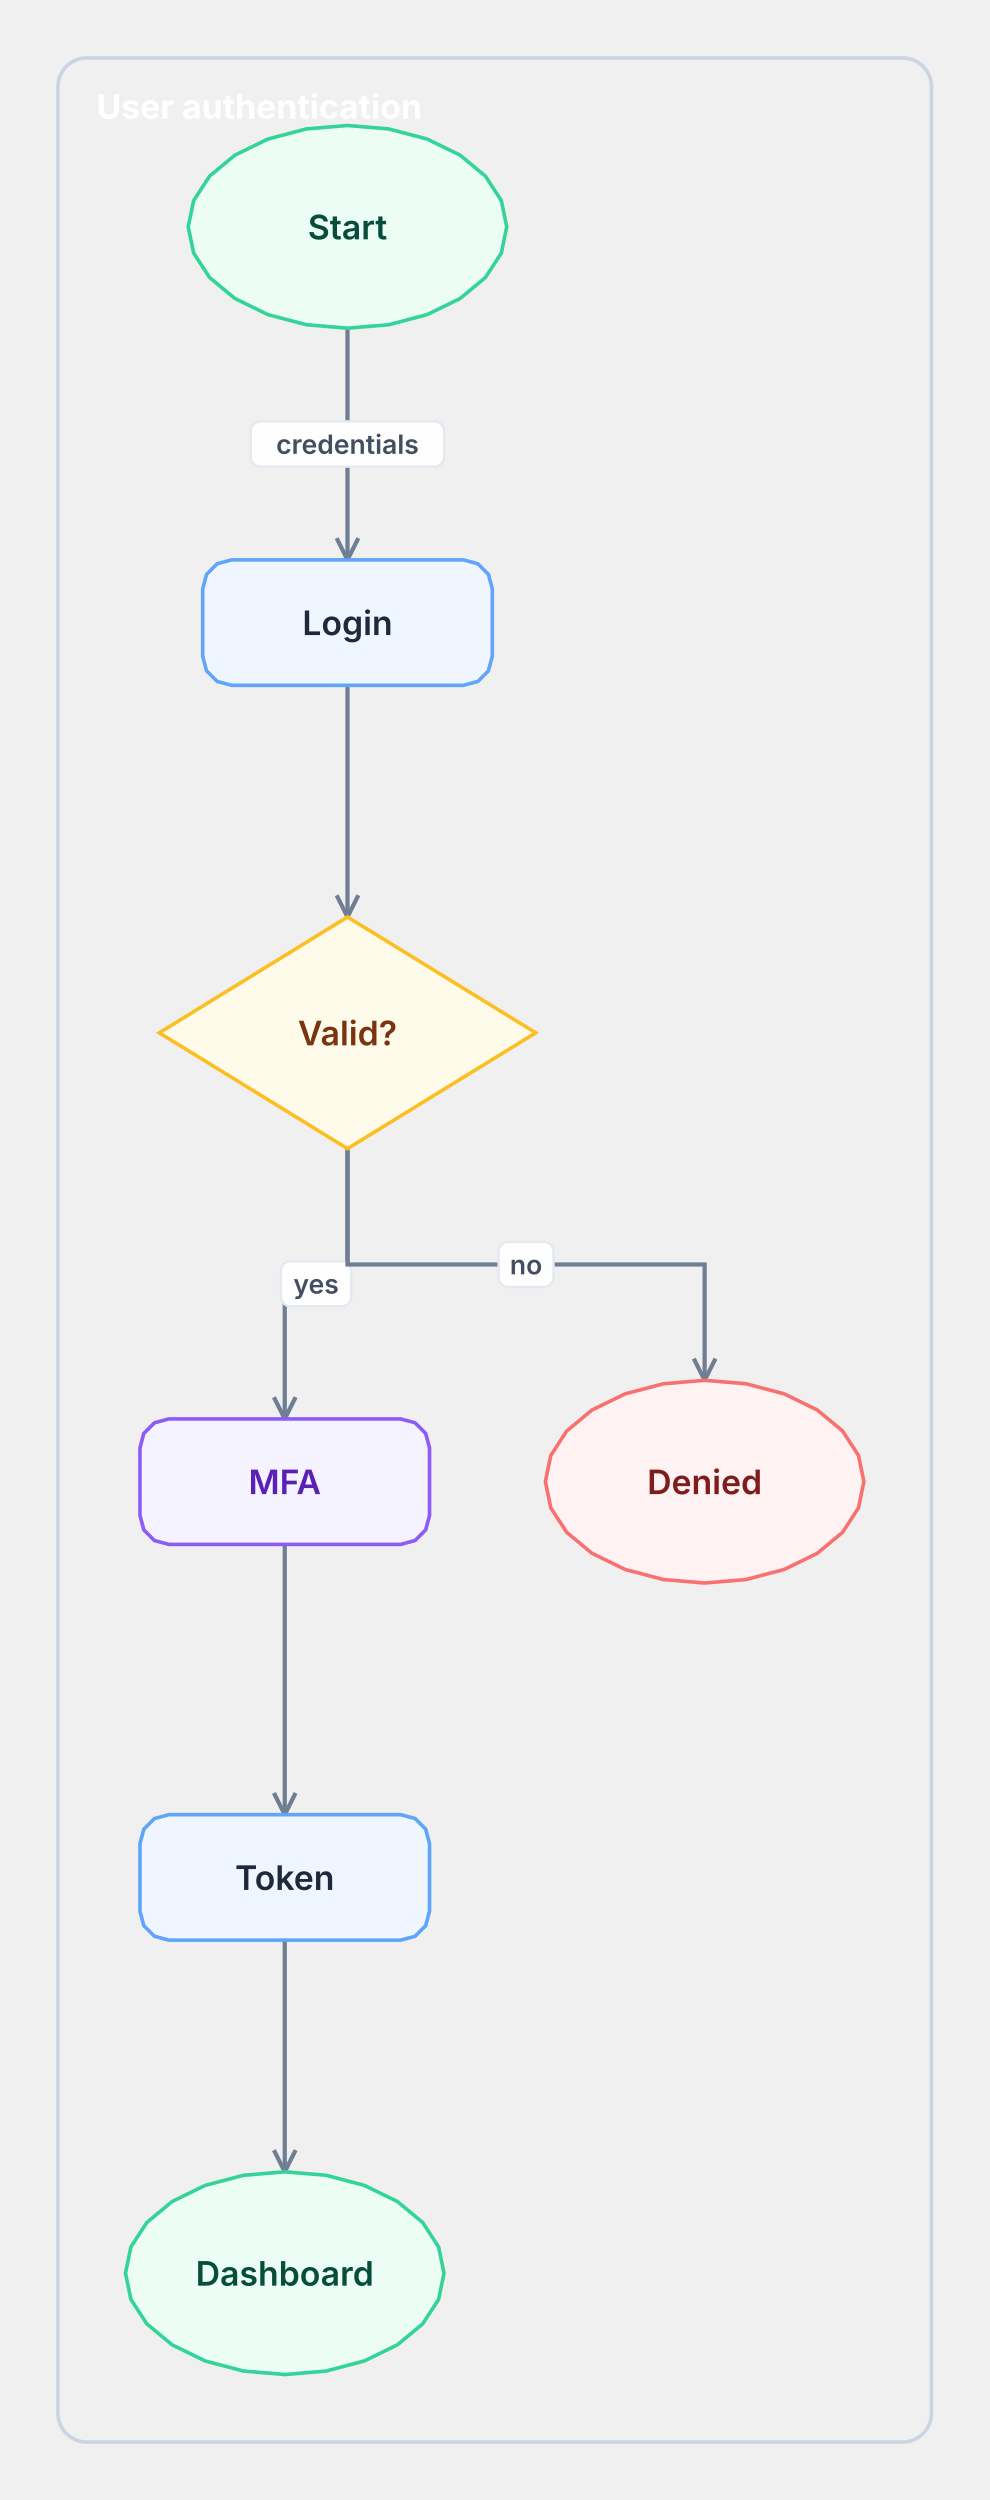
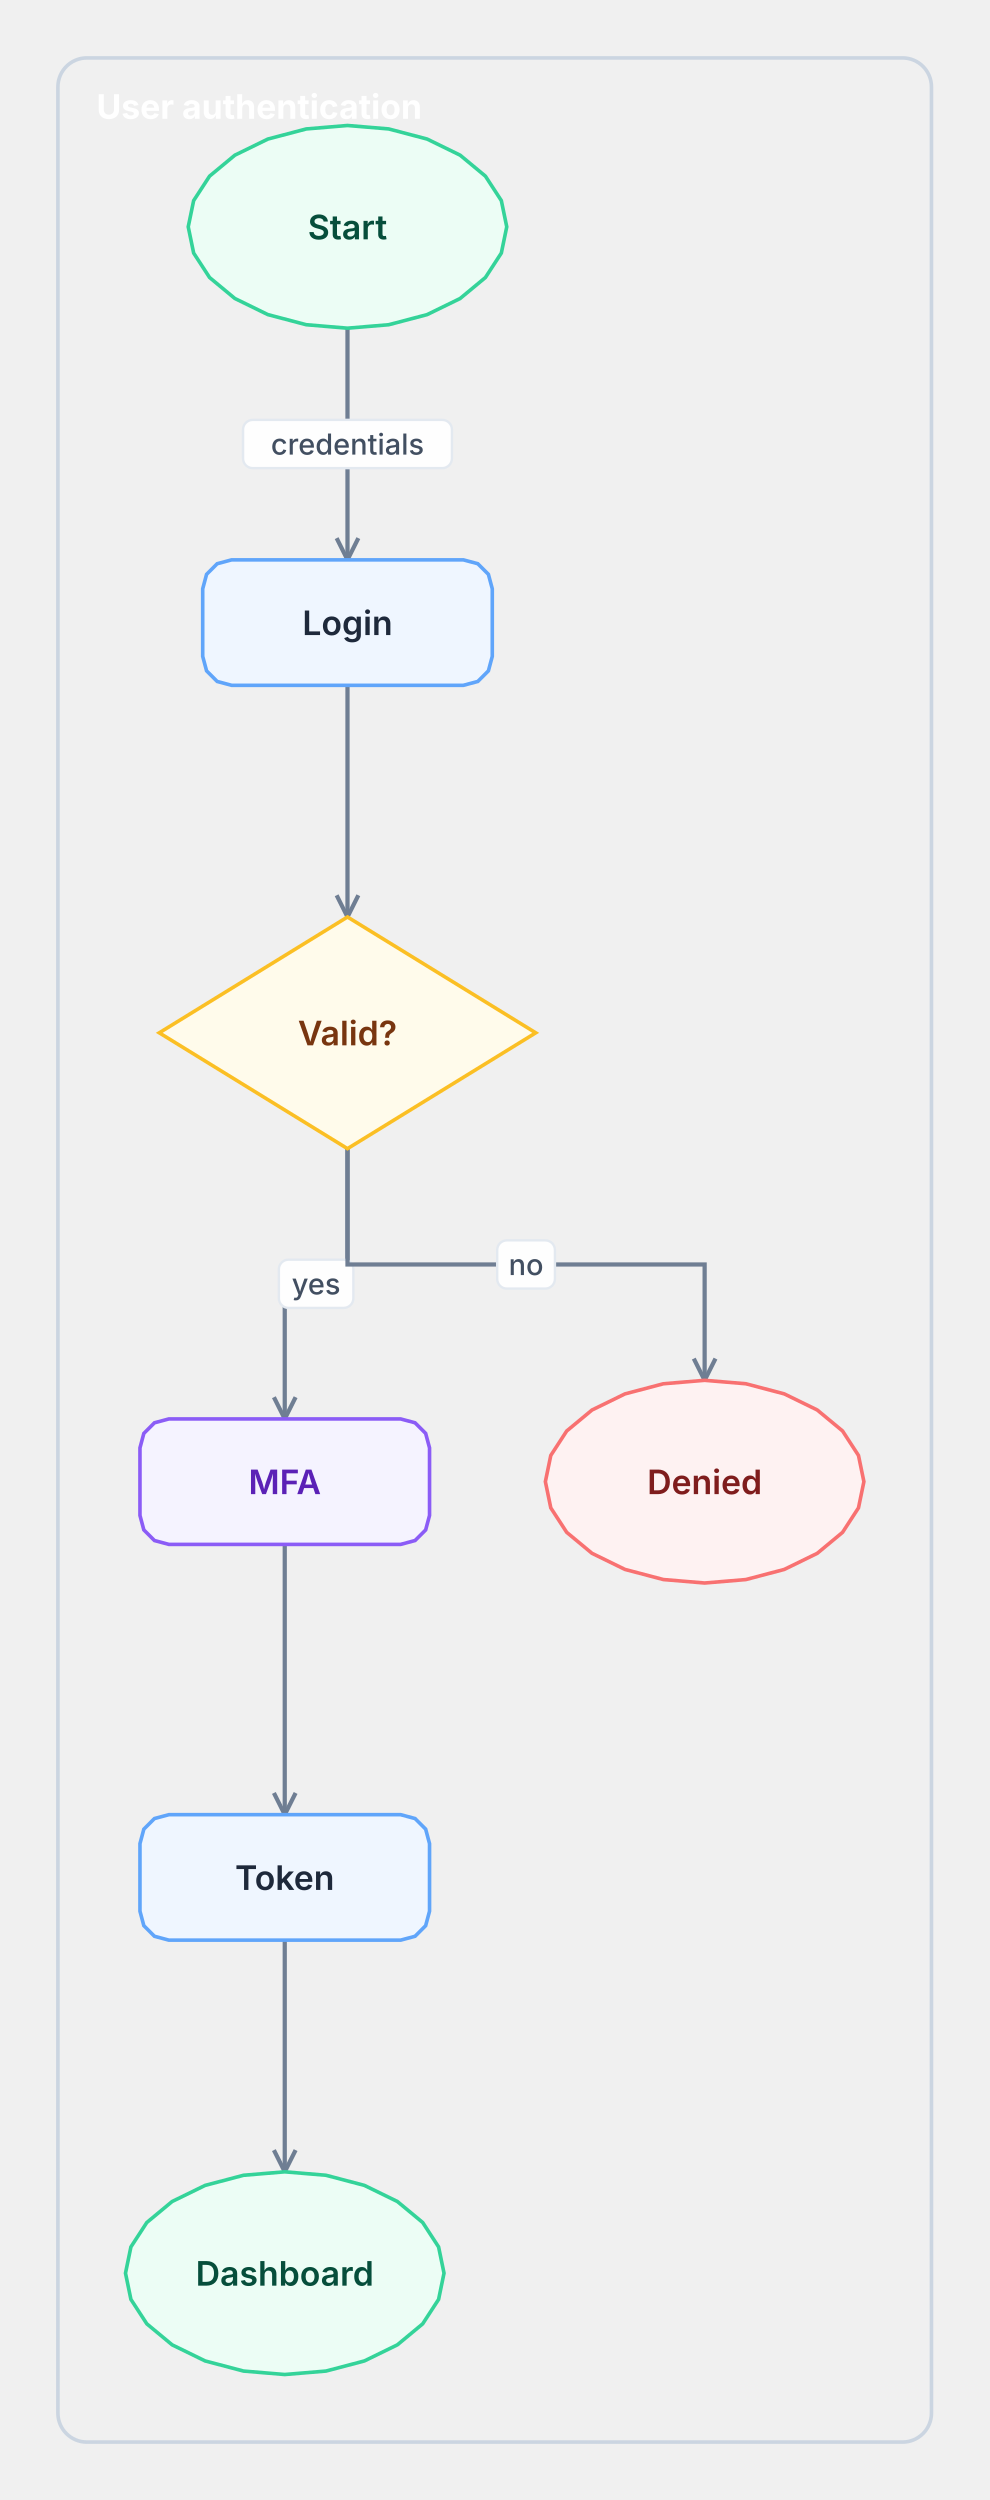
<svg xmlns="http://www.w3.org/2000/svg" viewBox="-24 -24 410 1036" width="410" height="1036" data-openflowkit-document="template-auth-flow" data-page="page-1" data-theme="dark" data-pixel-ratio="1">
  <g data-connector-id="edge:start-&gt;login:1">
    <path d="M120 112 L120 208" fill="none" stroke="#64748b" stroke-width="1.75" opacity="1" />
-     <rect x="79.91" y="150.625" width="80.18" height="18.75" rx="4" fill="#ffffff" stroke="#e2e8f0" stroke-width="1" />
-     <text x="120" y="160" text-anchor="middle" dominant-baseline="middle" fill="#334155" font-family="Inter, ui-sans-serif, system-ui, sans-serif" font-size="11" font-weight="600">credentials</text>
+     <rect x="76.72" y="150" width="86.56" height="20" rx="4" fill="#ffffff" stroke="#e2e8f0" stroke-width="1" />
+     <text x="120" y="160" text-anchor="middle" dominant-baseline="middle" fill="#334155" font-family="Inter, ui-sans-serif, system-ui, sans-serif" font-size="12" font-weight="500">credentials</text>
    <path d="M115.5 199 L120 208 L124.5 199" fill="none" stroke="#64748b" stroke-width="1.75" opacity="1" stroke-linejoin="round" />
  </g>
  <g data-connector-id="edge:login-&gt;valid:1">
    <path d="M120 260 L120 356" fill="none" stroke="#64748b" stroke-width="1.75" opacity="1" />
    <path d="M115.5 347 L120 356 L124.5 347" fill="none" stroke="#64748b" stroke-width="1.75" opacity="1" stroke-linejoin="round" />
  </g>
  <g data-connector-id="edge:valid-&gt;mfa:1">
    <path d="M120 452 L120 508 L94 508 L94 564" fill="none" stroke="#64748b" stroke-width="1.75" opacity="1" />
-     <rect x="92.43" y="498.625" width="29.14" height="18.75" rx="4" fill="#ffffff" stroke="#e2e8f0" stroke-width="1" />
-     <text x="107" y="508" text-anchor="middle" dominant-baseline="middle" fill="#334155" font-family="Inter, ui-sans-serif, system-ui, sans-serif" font-size="11" font-weight="600">yes</text>
+     <rect x="91.56" y="498" width="30.88" height="20" rx="4" fill="#ffffff" stroke="#e2e8f0" stroke-width="1" />
+     <text x="107" y="508" text-anchor="middle" dominant-baseline="middle" fill="#334155" font-family="Inter, ui-sans-serif, system-ui, sans-serif" font-size="12" font-weight="500">yes</text>
    <path d="M89.5 555 L94 564 L98.5 555" fill="none" stroke="#64748b" stroke-width="1.75" opacity="1" stroke-linejoin="round" />
  </g>
  <g data-connector-id="edge:valid-&gt;denied:1">
    <path d="M120 452 L120 500 L268 500 L268 548" fill="none" stroke="#64748b" stroke-width="1.75" opacity="1" />
-     <rect x="182.62" y="490.625" width="22.76" height="18.75" rx="4" fill="#ffffff" stroke="#e2e8f0" stroke-width="1" />
-     <text x="194" y="500" text-anchor="middle" dominant-baseline="middle" fill="#334155" font-family="Inter, ui-sans-serif, system-ui, sans-serif" font-size="11" font-weight="600">no</text>
+     <rect x="182.04" y="490" width="23.92" height="20" rx="4" fill="#ffffff" stroke="#e2e8f0" stroke-width="1" />
+     <text x="194" y="500" text-anchor="middle" dominant-baseline="middle" fill="#334155" font-family="Inter, ui-sans-serif, system-ui, sans-serif" font-size="12" font-weight="500">no</text>
    <path d="M263.5 539 L268 548 L272.5 539" fill="none" stroke="#64748b" stroke-width="1.75" opacity="1" stroke-linejoin="round" />
  </g>
  <g data-connector-id="edge:mfa-&gt;token:1">
    <path d="M94 616 L94 728" fill="none" stroke="#64748b" stroke-width="1.75" opacity="1" />
    <path d="M89.5 719 L94 728 L98.5 719" fill="none" stroke="#64748b" stroke-width="1.75" opacity="1" stroke-linejoin="round" />
  </g>
  <g data-connector-id="edge:token-&gt;dashboard:1">
    <path d="M94 780 L94 876" fill="none" stroke="#64748b" stroke-width="1.75" opacity="1" />
    <path d="M89.5 867 L94 876 L98.5 867" fill="none" stroke="#64748b" stroke-width="1.75" opacity="1" stroke-linejoin="round" />
  </g>
  <g data-node-id="dsl-2blysz" transform="matrix(1 0 0 1 0 0)">
    <rect x="0" y="0" width="362" height="988" rx="12" fill="rgba(241,245,249,0.08)" stroke="#cbd5e1" stroke-width="1.5" />
    <g>
      <text x="16" y="20" text-anchor="start" dominant-baseline="middle" fill="#ffffff" font-family="Inter, ui-sans-serif, system-ui, sans-serif" font-size="14" font-weight="700">User authentication</text>
    </g>
  </g>
  <g data-node-id="start" transform="matrix(1 0 0 1 54 28)">
    <path d="M132 42 L129.751 52.87 L123.158 63 L112.669 71.698 L99 78.373 L83.082 82.569 L66 84 L48.918 82.569 L33 78.373 L19.331 71.698 L8.842 63 L2.249 52.87 L0 42 L2.249 31.13 L8.842 21 L19.331 12.302 L33 5.627 L48.918 1.431 L66 0 L83.082 1.431 L99 5.627 L112.669 12.302 L123.158 21 L129.751 31.13 Z" fill="#ecfdf5" stroke="#34d399" stroke-width="1.5" />
    <g>
      <text x="66" y="42" text-anchor="middle" dominant-baseline="middle" fill="#064e3b" font-family="Inter, ui-sans-serif, system-ui, sans-serif" font-size="14" font-weight="600">Start</text>
    </g>
  </g>
  <g data-node-id="login" transform="matrix(1 0 0 1 60 208)">
    <path d="M108 0 L114 1.608 L118.392 6 L120 12 L120 40 L118.392 46 L114 50.392 L108 52 L12 52 L6 50.392 L1.608 46 L0 40 L0 12 L1.608 6 L6 1.608 L12 0 Z" fill="#eff6ff" stroke="#60a5fa" stroke-width="1.5" />
    <g>
      <text x="60" y="26" text-anchor="middle" dominant-baseline="middle" fill="#1e293b" font-family="Inter, ui-sans-serif, system-ui, sans-serif" font-size="14" font-weight="600">Login</text>
    </g>
  </g>
  <g data-node-id="valid" transform="matrix(1 0 0 1 42 356)">
    <path d="M78 0 L156 48 L78 96 L0 48 Z" fill="#fffbeb" stroke="#fbbf24" stroke-width="1.5" />
    <g>
      <text x="78" y="48" text-anchor="middle" dominant-baseline="middle" fill="#78350f" font-family="Inter, ui-sans-serif, system-ui, sans-serif" font-size="14" font-weight="600">Valid?</text>
    </g>
  </g>
  <g data-node-id="mfa" transform="matrix(1 0 0 1 34 564)">
    <path d="M108 0 L114 1.608 L118.392 6 L120 12 L120 40 L118.392 46 L114 50.392 L108 52 L12 52 L6 50.392 L1.608 46 L0 40 L0 12 L1.608 6 L6 1.608 L12 0 Z" fill="#f5f3ff" stroke="#8b5cf6" stroke-width="1.5" />
    <g>
      <text x="60" y="26" text-anchor="middle" dominant-baseline="middle" fill="#5b21b6" font-family="Inter, ui-sans-serif, system-ui, sans-serif" font-size="14" font-weight="600">MFA</text>
    </g>
  </g>
  <g data-node-id="denied" transform="matrix(1 0 0 1 202 548)">
    <path d="M132 42 L129.751 52.87 L123.158 63 L112.669 71.698 L99 78.373 L83.082 82.569 L66 84 L48.918 82.569 L33 78.373 L19.331 71.698 L8.842 63 L2.249 52.87 L0 42 L2.249 31.13 L8.842 21 L19.331 12.302 L33 5.627 L48.918 1.431 L66 0 L83.082 1.431 L99 5.627 L112.669 12.302 L123.158 21 L129.751 31.13 Z" fill="#fef2f2" stroke="#f87171" stroke-width="1.5" />
    <g>
      <text x="66" y="42" text-anchor="middle" dominant-baseline="middle" fill="#7f1d1d" font-family="Inter, ui-sans-serif, system-ui, sans-serif" font-size="14" font-weight="600">Denied</text>
    </g>
  </g>
  <g data-node-id="token" transform="matrix(1 0 0 1 34 728)">
    <path d="M108 0 L114 1.608 L118.392 6 L120 12 L120 40 L118.392 46 L114 50.392 L108 52 L12 52 L6 50.392 L1.608 46 L0 40 L0 12 L1.608 6 L6 1.608 L12 0 Z" fill="#eff6ff" stroke="#60a5fa" stroke-width="1.5" />
    <g>
      <text x="60" y="26" text-anchor="middle" dominant-baseline="middle" fill="#1e293b" font-family="Inter, ui-sans-serif, system-ui, sans-serif" font-size="14" font-weight="600">Token</text>
    </g>
  </g>
  <g data-node-id="dashboard" transform="matrix(1 0 0 1 28 876)">
    <path d="M132 42 L129.751 52.87 L123.158 63 L112.669 71.698 L99 78.373 L83.082 82.569 L66 84 L48.918 82.569 L33 78.373 L19.331 71.698 L8.842 63 L2.249 52.87 L0 42 L2.249 31.13 L8.842 21 L19.331 12.302 L33 5.627 L48.918 1.431 L66 0 L83.082 1.431 L99 5.627 L112.669 12.302 L123.158 21 L129.751 31.13 Z" fill="#ecfdf5" stroke="#34d399" stroke-width="1.5" />
    <g>
      <text x="66" y="42" text-anchor="middle" dominant-baseline="middle" fill="#064e3b" font-family="Inter, ui-sans-serif, system-ui, sans-serif" font-size="14" font-weight="600">Dashboard</text>
    </g>
  </g>
</svg>
